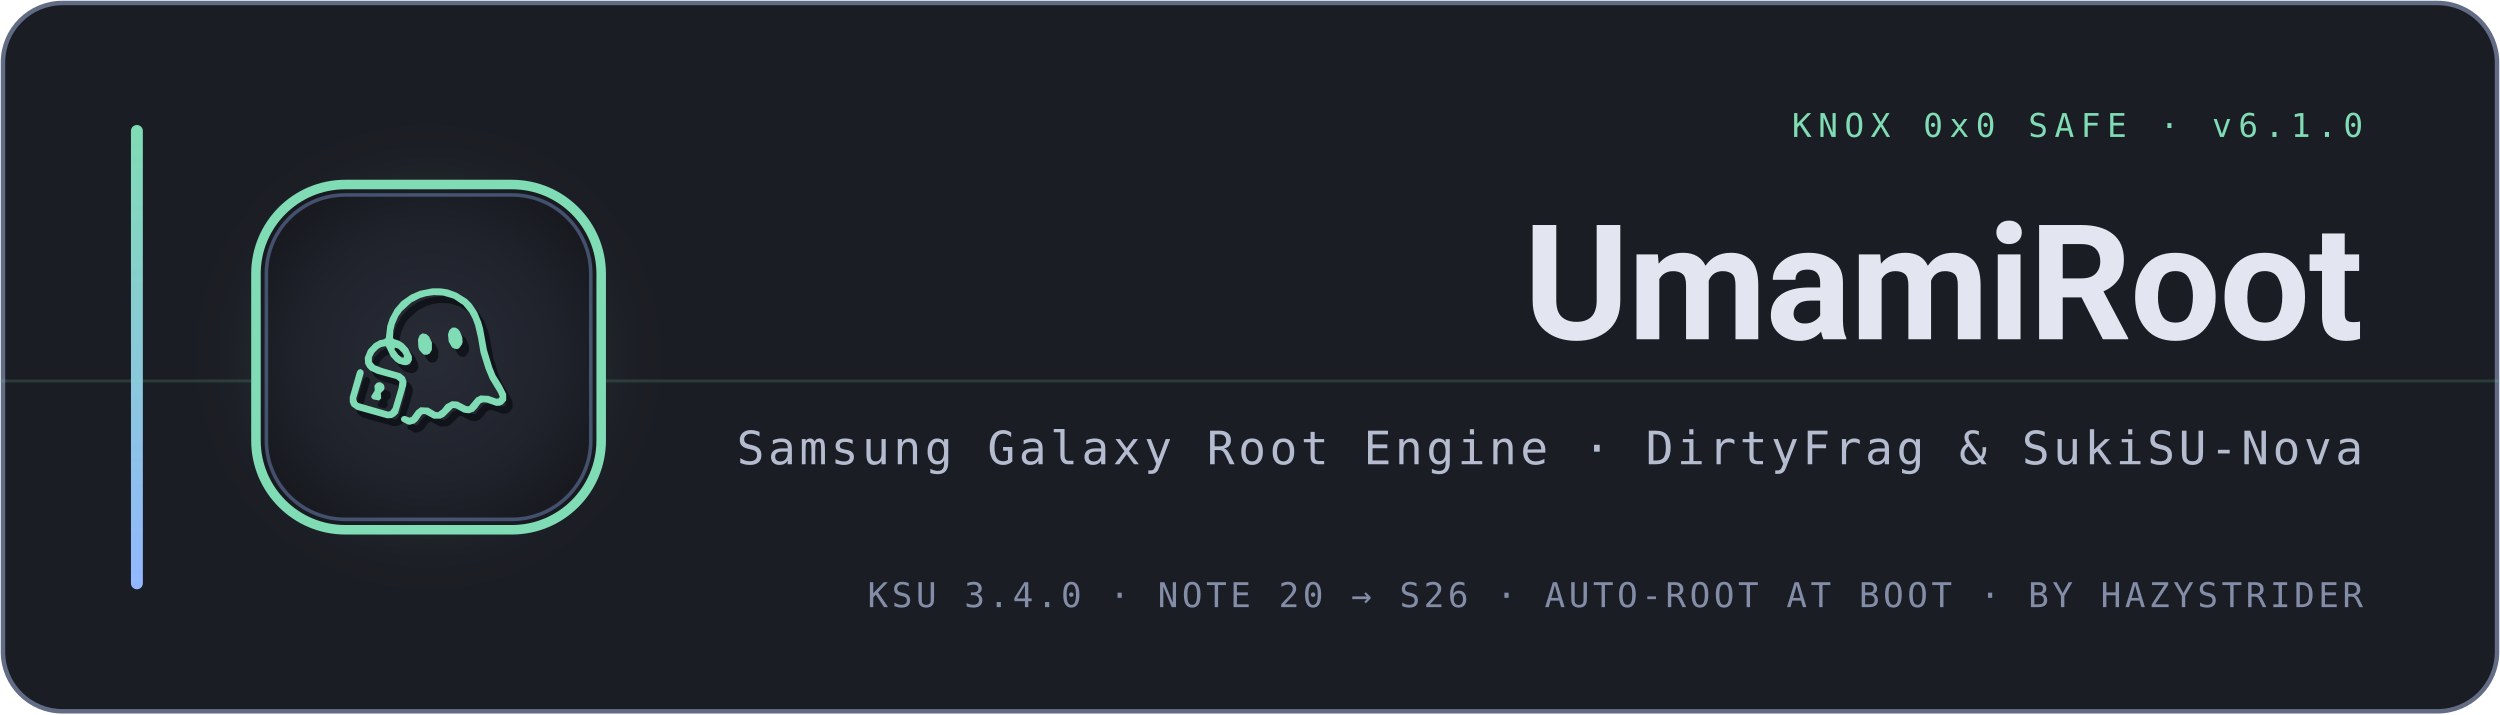
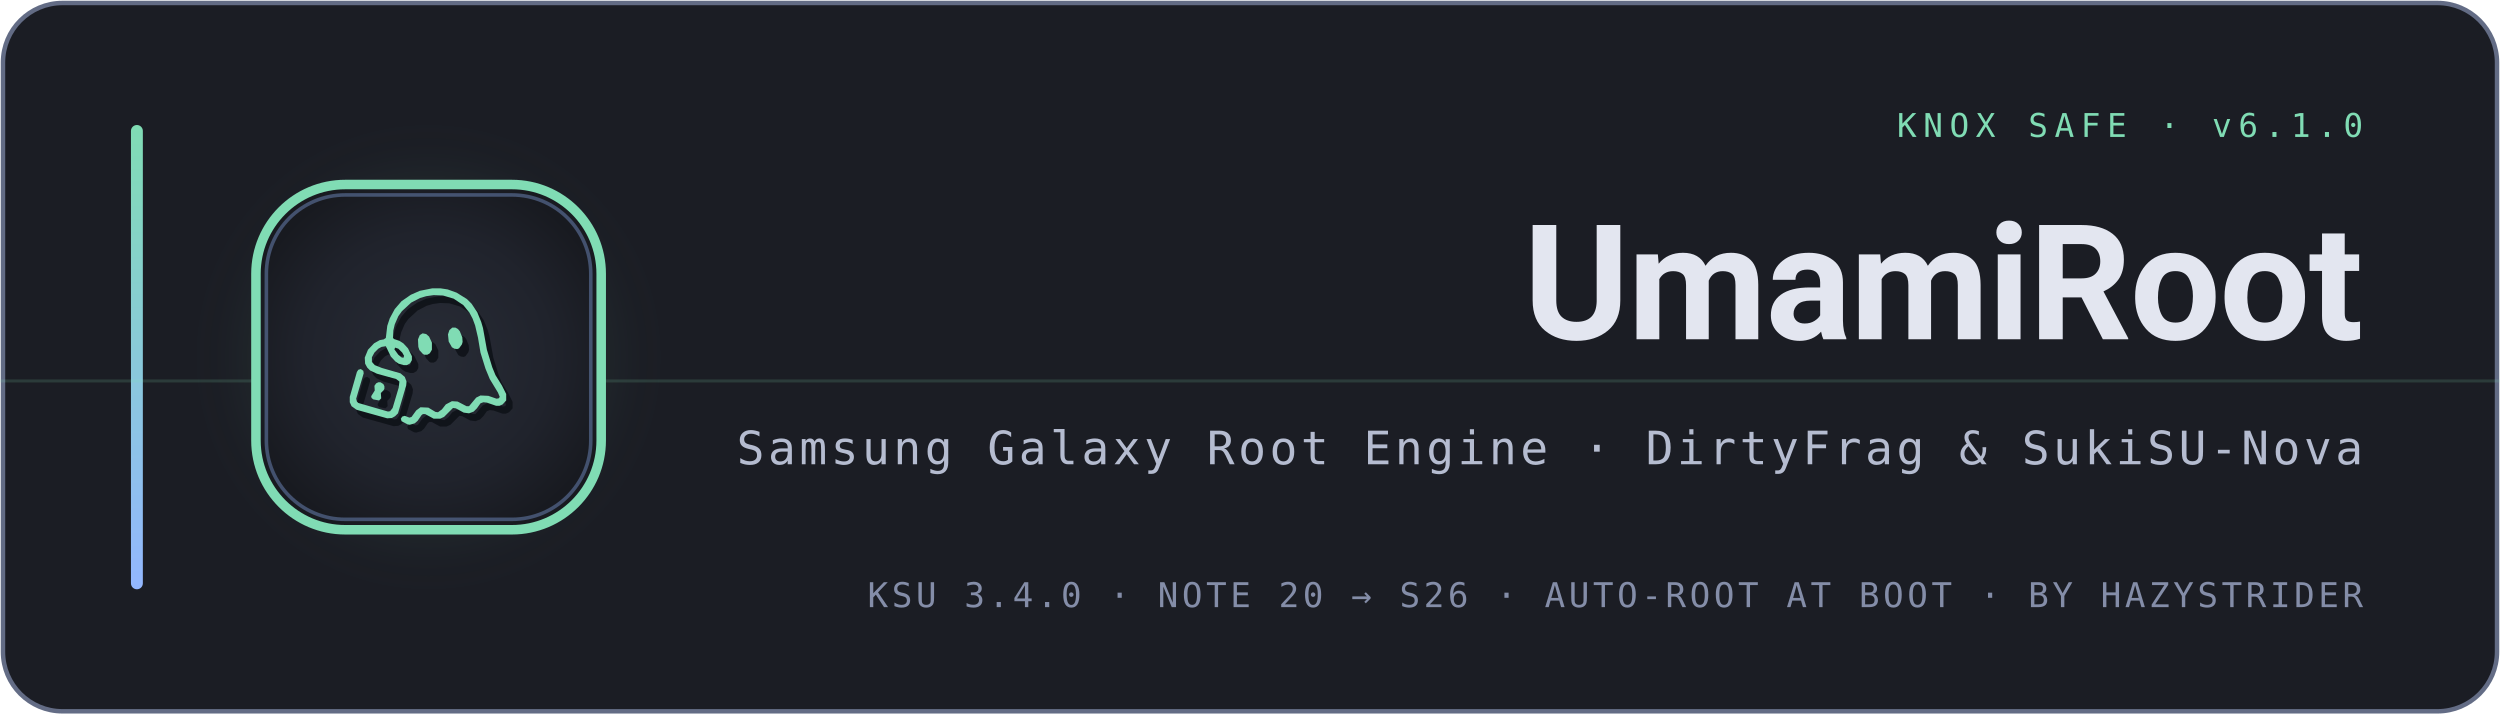
<svg xmlns="http://www.w3.org/2000/svg" width="840" height="240" viewBox="0 0 840 240" role="img" aria-label="UmamiRoot - Samsung Galaxy Root Engine">
  <defs>
    <radialGradient id="iconGlow" cx="50%" cy="50%" r="50%">
      <stop offset="0%" stop-color="#80DCB4" stop-opacity="0.22" />
      <stop offset="65%" stop-color="#80DCB4" stop-opacity="0.06" />
      <stop offset="100%" stop-color="#1B1D24" stop-opacity="0" />
    </radialGradient>
    <radialGradient id="squircleBg" cx="50%" cy="50%" r="55%">
      <stop offset="0%" stop-color="#282C36" />
      <stop offset="65%" stop-color="#20232C" />
      <stop offset="100%" stop-color="#181A20" />
    </radialGradient>
    <linearGradient id="accentBar" x1="0" y1="0" x2="0" y2="1">
      <stop offset="0%" stop-color="#80DCB4" />
      <stop offset="100%" stop-color="#93B7FF" />
    </linearGradient>
  </defs>
  <rect x="1" y="1" width="838" height="238" rx="20" fill="#1B1D24" stroke="#636C85" stroke-width="1.5" />
  <rect x="44" y="42" width="4" height="156" rx="2" fill="url(#accentBar)" />
  <line x1="0" y1="128" x2="840" y2="128" stroke="#80DCB4" stroke-opacity="0.16" stroke-width="1" />
  <circle cx="144" cy="120" r="82" fill="url(#iconGlow)" />
  <g transform="translate(86, 62)">
    <rect x="0" y="0" width="116" height="116" rx="30" fill="url(#squircleBg)" stroke="#80DCB4" stroke-width="3.2" />
    <rect x="3.5" y="3.5" width="109" height="109" rx="26.5" fill="none" stroke="#93B7FF" stroke-opacity="0.35" stroke-width="1.2" />
    <g transform="translate(-7, -7) scale(1.2)">
      <path transform="translate(1.8, 2.2)" fill="#0D1117" fill-opacity="0.85" fill-rule="evenodd" d="M40.70,61.20 L40.10,61.20 L39.50,61.50 L39.00,62.20 L39.10,63.50 L38.10,65.10 L38.20,65.60 L38.70,66.00 L40.30,66.30 L40.90,65.70 L40.80,64.20 L41.60,63.40 L41.80,63.00 L41.80,62.30 L41.50,61.70 Z M52.50,47.50 L51.70,48.00 L51.20,49.20 L51.30,51.30 L51.60,52.20 L52.60,53.30 L53.00,53.50 L53.80,53.50 L54.50,53.10 L55.10,52.10 L55.10,50.10 L54.30,48.40 L53.50,47.70 Z M60.80,45.90 L60.00,46.60 L59.60,47.80 L59.80,49.80 L60.70,51.40 L61.40,51.80 L62.20,51.90 L62.70,51.70 L63.50,50.60 L63.70,49.90 L63.60,48.60 L62.90,46.90 L62.40,46.30 L61.70,45.90 Z M66.20,39.20 L64.90,37.90 L62.00,36.10 L59.50,35.20 L57.50,34.90 L55.20,34.90 L51.70,35.60 L49.20,36.70 L46.60,38.50 L44.70,40.70 L43.30,43.30 L42.60,45.40 L42.20,48.80 L41.60,49.20 L40.50,49.40 L38.90,50.30 L37.20,52.10 L36.30,54.30 L36.40,56.00 L37.00,57.10 L37.80,57.90 L39.70,58.80 L45.10,60.30 L46.00,61.00 L45.80,62.70 L44.10,68.40 L43.40,69.30 L42.80,69.40 L34.50,67.00 L34.10,66.60 L33.90,65.80 L36.00,58.70 L35.90,58.00 L35.20,57.50 L34.50,57.70 L34.10,58.30 L32.10,65.30 L32.10,66.80 L32.60,67.90 L34.00,68.90 L42.60,71.30 L43.90,71.20 L44.80,70.70 L45.60,69.90 L47.90,62.10 L48.00,61.00 L47.50,59.70 L46.30,58.70 L41.10,57.20 L39.10,56.40 L38.30,55.50 L38.30,54.20 L39.00,52.90 L40.10,51.80 L41.00,51.30 L42.20,51.10 L43.60,54.00 L44.90,55.40 L45.80,56.00 L47.20,56.40 L48.10,56.40 L49.00,55.90 L49.50,55.00 L49.50,53.90 L48.40,51.70 L47.10,50.30 L46.00,49.60 L44.50,49.10 L44.20,48.80 L44.30,46.70 L44.70,45.00 L45.70,42.70 L46.70,41.30 L49.30,38.90 L51.80,37.60 L53.50,37.10 L55.60,36.80 L58.20,36.90 L61.20,37.80 L63.90,39.60 L65.60,41.70 L66.50,43.40 L67.20,45.30 L68.00,48.70 L68.70,52.90 L70.10,57.40 L71.30,60.30 L73.60,64.10 L74.10,65.30 L73.80,65.70 L73.20,65.80 L70.90,65.00 L68.70,64.90 L67.50,65.50 L65.50,67.90 L64.80,67.90 L62.30,66.60 L60.70,66.50 L59.00,67.40 L57.90,68.80 L56.80,69.60 L56.10,69.50 L54.10,68.30 L51.90,68.20 L50.70,69.10 L49.40,70.90 L48.80,71.10 L47.50,70.60 L46.80,70.80 L46.40,71.40 L46.60,72.10 L48.30,73.00 L48.90,73.10 L50.30,72.70 L51.10,72.00 L52.20,70.40 L52.60,70.10 L53.20,70.10 L55.60,71.40 L57.40,71.40 L58.50,70.90 L61.00,68.40 L61.80,68.50 L64.00,69.70 L65.50,69.90 L66.80,69.40 L67.70,68.50 L68.70,67.10 L69.50,66.80 L70.50,66.90 L73.10,67.80 L74.00,67.80 L74.90,67.40 L75.90,66.30 L75.90,64.50 L74.70,62.10 L72.90,59.20 L72.00,57.00 L70.50,52.10 L69.40,46.00 L68.90,44.30 L67.80,41.60 Z M44.80,51.50 L45.70,51.80 L46.80,52.90 L47.30,53.80 L47.20,54.30 L46.70,54.30 L45.70,53.50 L44.60,52.00 Z" />
      <path fill="#80DCB4" fill-rule="evenodd" d="M40.70,61.20 L40.10,61.20 L39.50,61.50 L39.00,62.20 L39.10,63.50 L38.10,65.10 L38.20,65.60 L38.70,66.00 L40.30,66.30 L40.90,65.70 L40.80,64.20 L41.60,63.40 L41.80,63.00 L41.80,62.30 L41.50,61.70 Z M52.50,47.50 L51.70,48.00 L51.20,49.20 L51.30,51.30 L51.60,52.20 L52.60,53.30 L53.00,53.50 L53.80,53.50 L54.50,53.10 L55.10,52.10 L55.10,50.10 L54.30,48.40 L53.50,47.70 Z M60.80,45.90 L60.00,46.60 L59.60,47.80 L59.80,49.80 L60.70,51.40 L61.40,51.80 L62.20,51.90 L62.70,51.70 L63.50,50.60 L63.70,49.90 L63.60,48.60 L62.90,46.90 L62.40,46.30 L61.70,45.90 Z M66.20,39.20 L64.90,37.90 L62.00,36.10 L59.50,35.20 L57.50,34.90 L55.20,34.90 L51.70,35.60 L49.20,36.70 L46.60,38.50 L44.70,40.70 L43.30,43.30 L42.60,45.40 L42.20,48.80 L41.60,49.20 L40.50,49.40 L38.90,50.30 L37.20,52.10 L36.30,54.30 L36.40,56.00 L37.00,57.10 L37.80,57.90 L39.70,58.80 L45.10,60.30 L46.00,61.00 L45.80,62.70 L44.10,68.40 L43.40,69.30 L42.80,69.40 L34.50,67.00 L34.10,66.60 L33.90,65.80 L36.00,58.70 L35.90,58.00 L35.20,57.50 L34.50,57.70 L34.10,58.30 L32.10,65.30 L32.10,66.80 L32.60,67.90 L34.00,68.90 L42.60,71.30 L43.90,71.20 L44.80,70.70 L45.60,69.90 L47.90,62.10 L48.00,61.00 L47.50,59.70 L46.30,58.70 L41.10,57.20 L39.10,56.40 L38.30,55.50 L38.30,54.20 L39.00,52.90 L40.10,51.80 L41.00,51.30 L42.20,51.10 L43.60,54.00 L44.90,55.40 L45.80,56.00 L47.20,56.40 L48.10,56.40 L49.00,55.90 L49.50,55.00 L49.50,53.90 L48.40,51.70 L47.10,50.30 L46.00,49.60 L44.50,49.10 L44.20,48.80 L44.30,46.70 L44.70,45.00 L45.70,42.70 L46.70,41.30 L49.30,38.90 L51.80,37.60 L53.50,37.10 L55.60,36.80 L58.20,36.90 L61.20,37.80 L63.90,39.60 L65.60,41.70 L66.50,43.40 L67.20,45.30 L68.00,48.70 L68.70,52.90 L70.10,57.40 L71.30,60.30 L73.60,64.10 L74.10,65.30 L73.80,65.70 L73.20,65.80 L70.90,65.00 L68.70,64.90 L67.50,65.50 L65.50,67.90 L64.80,67.90 L62.30,66.60 L60.70,66.50 L59.00,67.40 L57.90,68.80 L56.80,69.60 L56.10,69.50 L54.10,68.30 L51.90,68.20 L50.70,69.10 L49.40,70.90 L48.80,71.10 L47.50,70.60 L46.80,70.80 L46.40,71.40 L46.60,72.10 L48.30,73.00 L48.90,73.10 L50.30,72.70 L51.10,72.00 L52.20,70.40 L52.60,70.10 L53.20,70.10 L55.60,71.40 L57.40,71.40 L58.50,70.90 L61.00,68.40 L61.80,68.50 L64.00,69.70 L65.50,69.90 L66.80,69.40 L67.70,68.50 L68.70,67.10 L69.50,66.80 L70.50,66.90 L73.10,67.80 L74.00,67.80 L74.90,67.40 L75.90,66.30 L75.90,64.50 L74.70,62.10 L72.90,59.20 L72.00,57.00 L70.50,52.10 L69.40,46.00 L68.90,44.30 L67.80,41.60 Z M44.80,51.50 L45.70,51.80 L46.80,52.90 L47.30,53.80 L47.20,54.30 L46.70,54.30 L45.70,53.50 L44.60,52.00 Z" />
    </g>
  </g>
  <text x="794" y="46" text-anchor="end" font-family="'JetBrains Mono', 'Fira Code', ui-monospace, SFMono-Regular, monospace" font-size="11" letter-spacing="2.2" fill="#80DCB4">
-     KNOX 0x0 SAFE · v6.1.0
+     KNOX SAFE · v6.1.0
  </text>
  <text x="794" y="114" text-anchor="end" font-family="-apple-system, BlinkMacSystemFont, 'Segoe UI', Roboto, sans-serif" font-size="54" font-weight="700" letter-spacing="-0.5" fill="#E3E6F0">
    UmamiRoot
  </text>
  <text x="794" y="156" text-anchor="end" font-family="'JetBrains Mono', 'Fira Code', ui-monospace, SFMono-Regular, monospace" font-size="15.5" letter-spacing="1.2" fill="#B5BCD0">
    Samsung Galaxy Root Engine · DirtyFrag &amp; SukiSU-Nova
  </text>
  <text x="794" y="204" text-anchor="end" font-family="'JetBrains Mono', 'Fira Code', ui-monospace, SFMono-Regular, monospace" font-size="11.5" letter-spacing="1.2" fill="#848DA8">
    KSU 3.4.0 · NOTE 20 → S26 · AUTO-ROOT AT BOOT · BY HAZYSTRIDER
  </text>
</svg>
